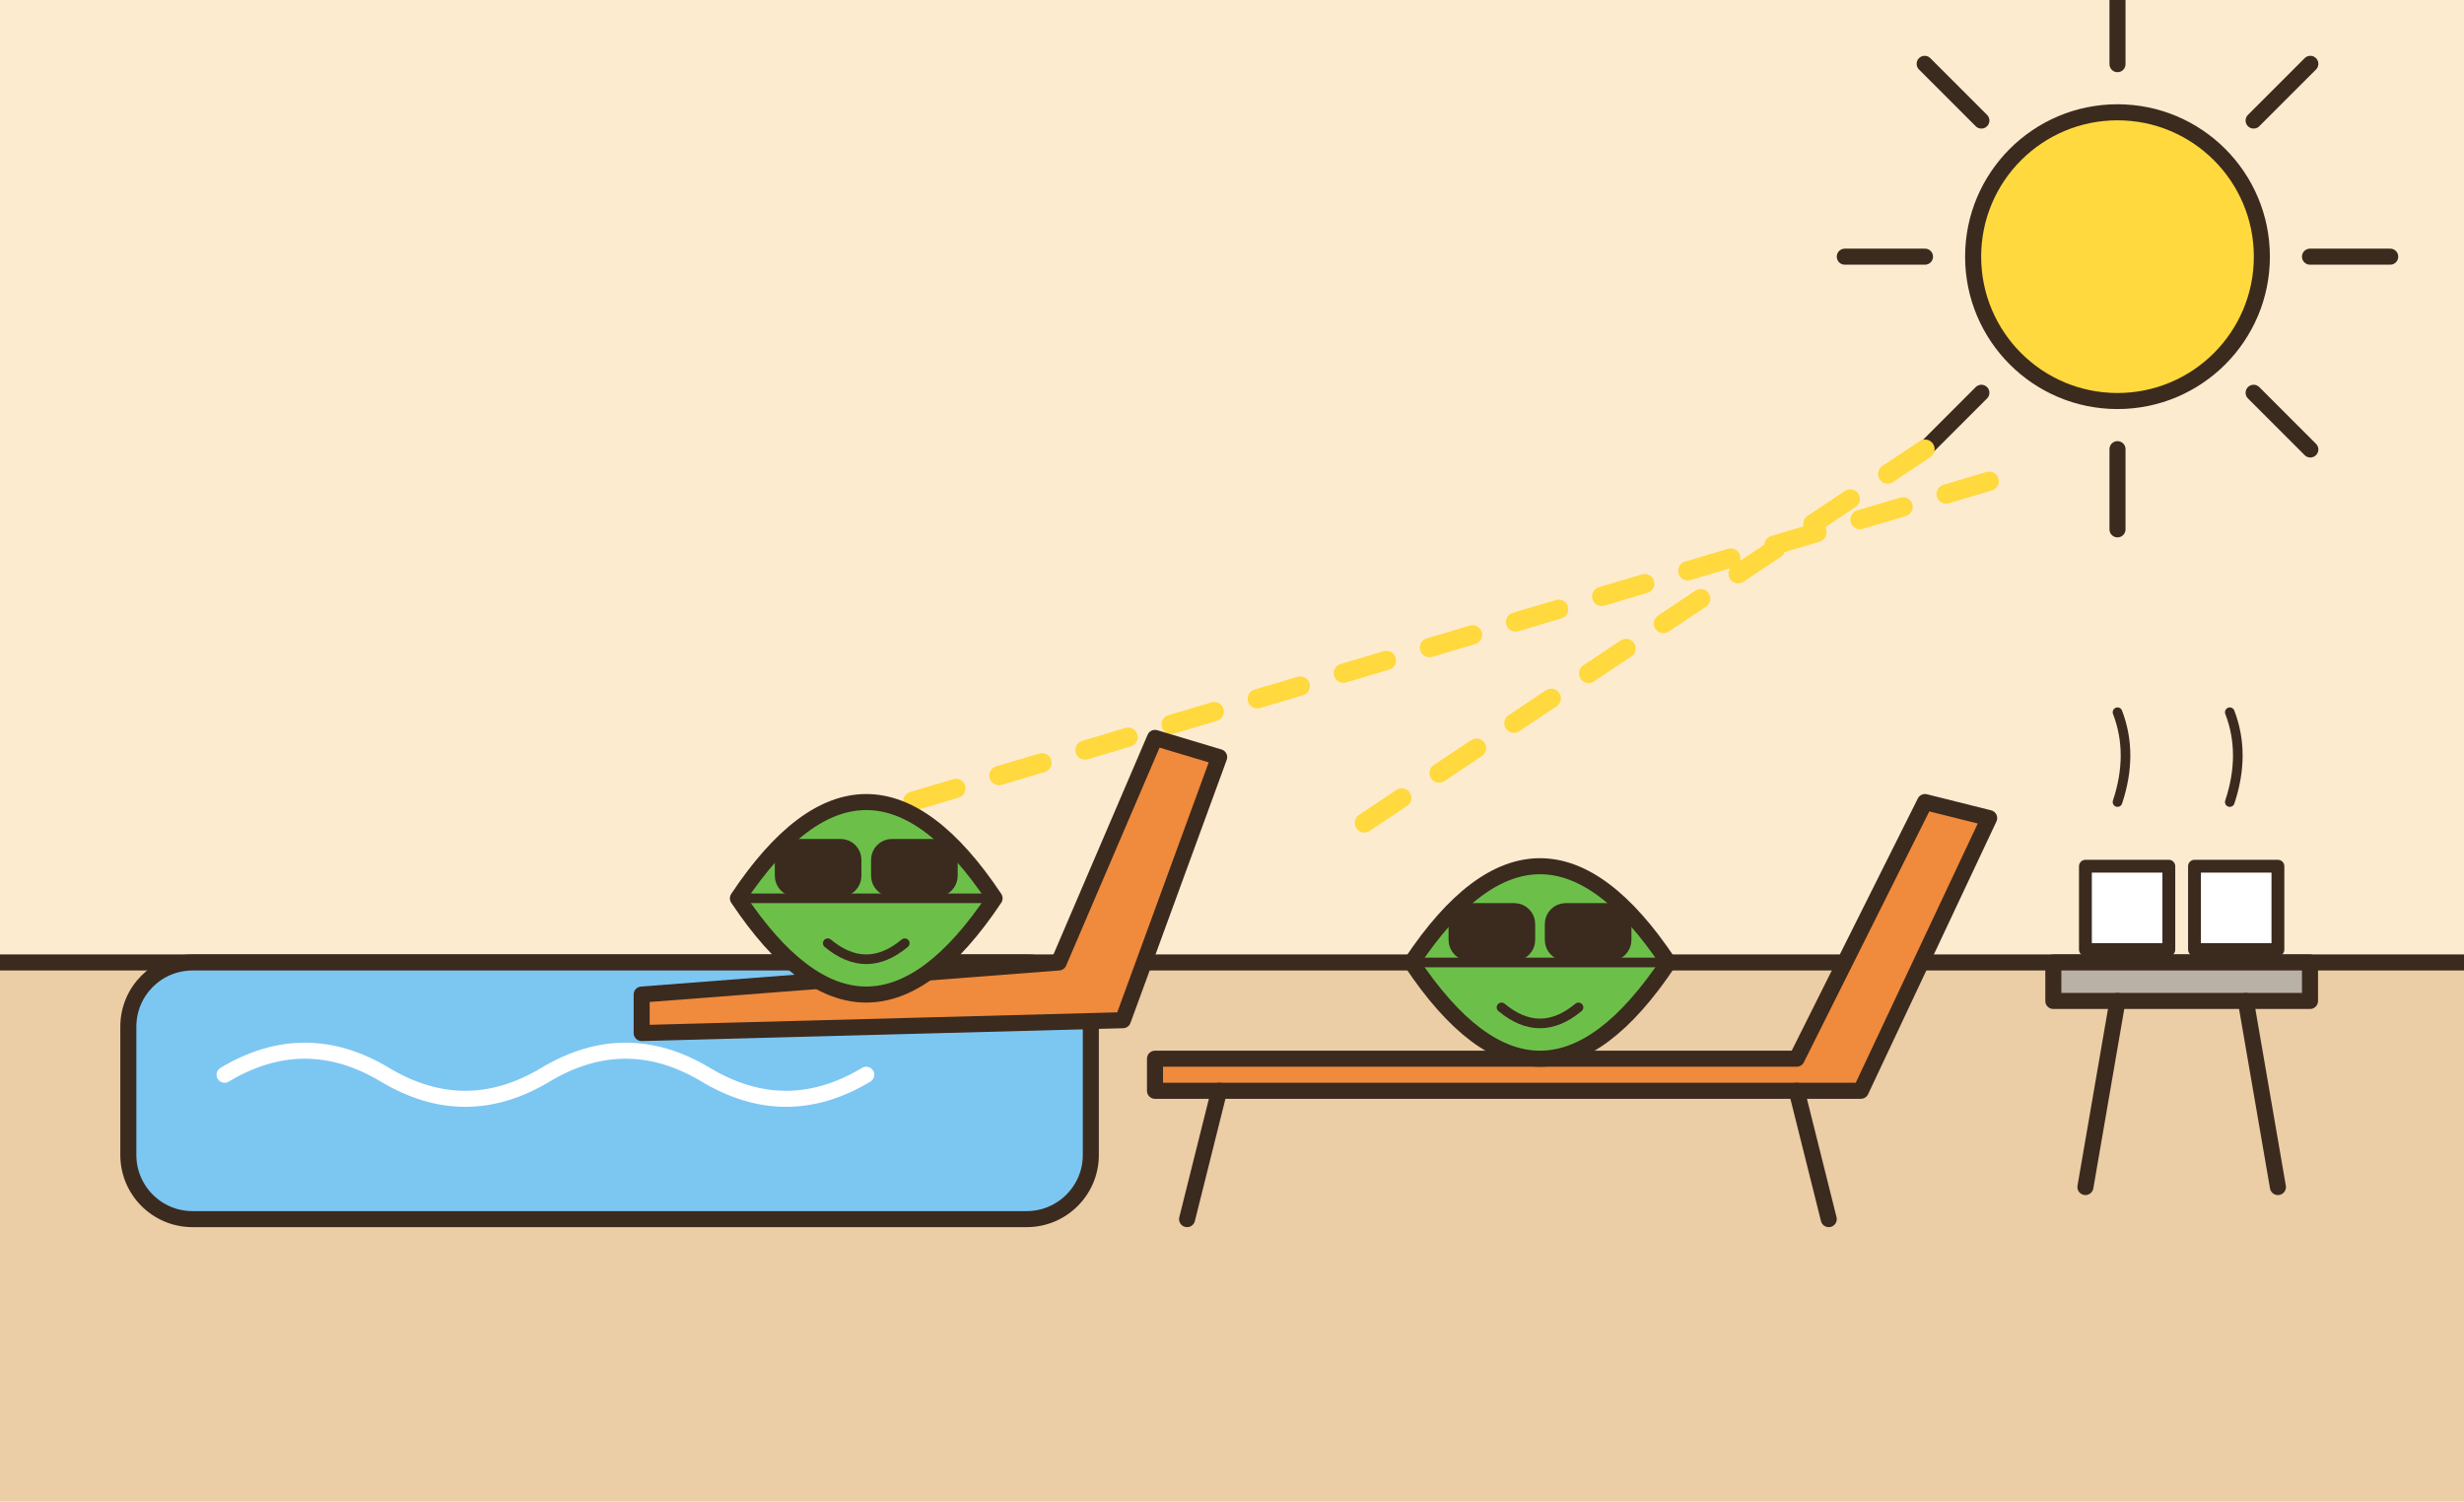
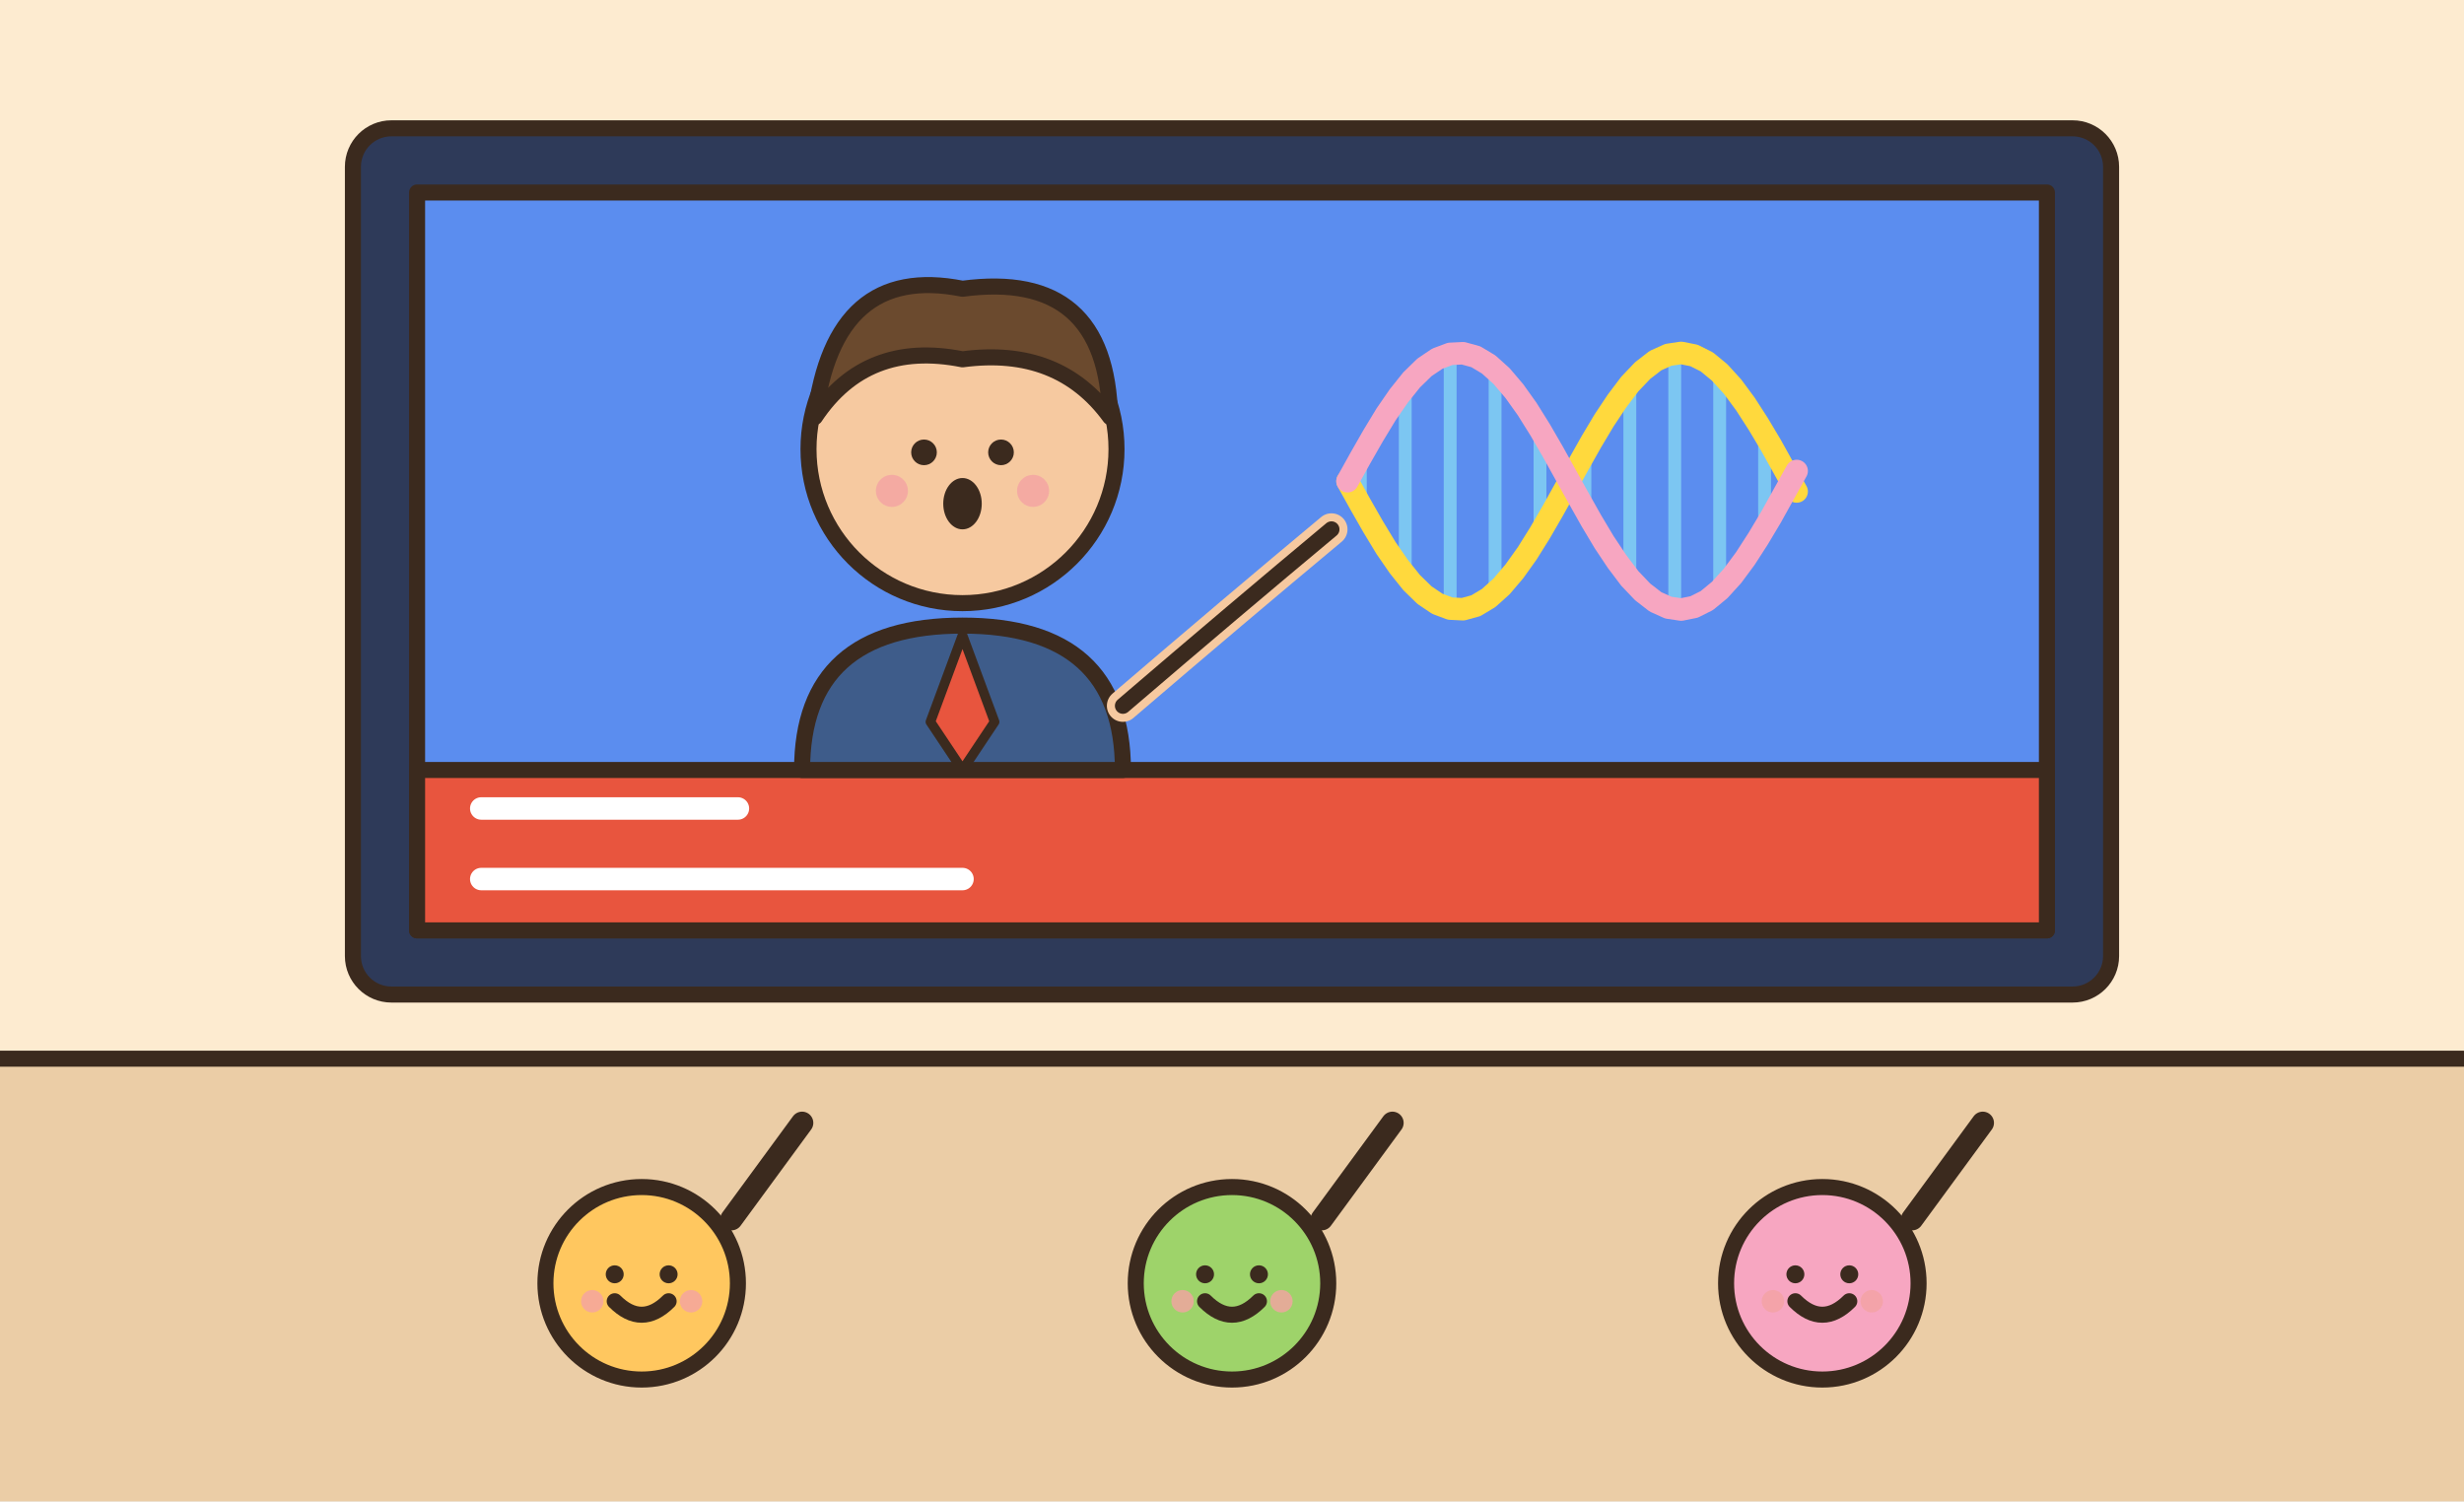
<svg xmlns="http://www.w3.org/2000/svg" viewBox="0 0 768 468" stroke="#3B2A1E" stroke-width="5" stroke-linejoin="round" stroke-linecap="round">
-   <rect x="0" y="0" width="768" height="300" fill="#FDEBD0" stroke="none" />
-   <rect x="0" y="300" width="768" height="168" fill="#EBCDA6" stroke="none" />
-   <line x1="0" y1="300" x2="768" y2="300" />
-   <circle cx="660" cy="80" r="45" fill="#FFD93D" />
-   <line x1="720.0" y1="80.0" x2="745.0" y2="80.0" />
-   <line x1="702.426" y1="122.426" x2="720.104" y2="140.104" />
-   <line x1="660.0" y1="140.0" x2="660.0" y2="165.0" />
-   <line x1="617.574" y1="122.426" x2="599.896" y2="140.104" />
-   <line x1="600.0" y1="80" x2="575.0" y2="80" />
-   <line x1="617.574" y1="37.574" x2="599.896" y2="19.896" />
-   <line x1="660.0" y1="20.0" x2="660.0" y2="-5.0" />
-   <line x1="702.426" y1="37.574" x2="720.104" y2="19.896" />
-   <path d="M600 140 L420 260 M620 150 L250 260" stroke="#FFD93D" stroke-width="6" stroke-dasharray="14 14" />
-   <rect x="40" y="300" width="300" height="80" rx="20" fill="#7CC6F2" />
-   <path d="M70 335 Q95 320 120 335 Q145 350 170 335 Q195 320 220 335 Q245 350 270 335" fill="none" stroke="#FFFFFF" stroke-width="5" />
-   <path d="M360 330 L560 330 L600 250 L620 255 L580 340 L360 340 Z" fill="#F08A3C" />
-   <line x1="380" y1="340" x2="370" y2="380" />
-   <line x1="560" y1="340" x2="570" y2="380" />
-   <path d="M440 300 Q480 240 520 300 Q480 360 440 300 Z" fill="#6CC04A" />
-   <path d="M440 300 L520 300" stroke-width="3" />
-   <rect x="454" y="284" width="22" height="13" rx="4" fill="#3B2A1E" />
-   <rect x="484" y="284" width="22" height="13" rx="4" fill="#3B2A1E" />
-   <path d="M468 314 Q480 324 492 314" fill="none" stroke-width="3" />
-   <path d="M200 310 L330 300 L360 230 L380 236 L350 318 L200 322 Z" fill="#F08A3C" />
-   <path d="M230 280 Q270 220 310 280 Q270 340 230 280 Z" fill="#6CC04A" />
-   <path d="M230 280 L310 280" stroke-width="3" />
-   <rect x="244" y="264" width="22" height="13" rx="4" fill="#3B2A1E" />
-   <rect x="274" y="264" width="22" height="13" rx="4" fill="#3B2A1E" />
-   <path d="M258 294 Q270 304 282 294" fill="none" stroke-width="3" />
-   <rect x="640" y="300" width="80" height="12" fill="#B9B1A6" />
-   <line x1="660" y1="312" x2="650" y2="370" />
-   <line x1="700" y1="312" x2="710" y2="370" />
-   <rect x="650" y="270" width="26" height="26" fill="#FFFFFF" stroke-width="4" />
-   <rect x="684" y="270" width="26" height="26" fill="#FFFFFF" stroke-width="4" />
-   <path d="M660 250 Q665 235 660 222 M695 250 Q700 235 695 222" fill="none" stroke-width="3" />
+   <rect x="0" y="0" width="768" height="330" fill="#FDEBD0" stroke="none" />
+   <rect x="0" y="330" width="768" height="138" fill="#EBCDA6" stroke="none" />
+   <line x1="0" y1="330" x2="768" y2="330" />
+   <rect x="110" y="40" width="548" height="270" rx="12" fill="#2E3A59" />
+   <rect x="130" y="60" width="508" height="230" fill="#5B8DEF" />
+   <rect x="130" y="240" width="508" height="50" fill="#E8553E" />
+   <path d="M150 252 L230 252 M150 274 L300 274" stroke="#FFFFFF" stroke-width="7" />
+   <circle cx="300" cy="140" r="48" fill="#F6C9A0" />
+   <path d="M254 130 Q260 82 300 90 Q345 84 346 130 Q330 108 300 112 Q270 106 254 130 Z" fill="#6B4A2E" />
+   <circle cx="288.0" cy="141.0" r="4.0" fill="#3B2A1E" stroke="none" />
+   <circle cx="312.0" cy="141.0" r="4.0" fill="#3B2A1E" stroke="none" />
+   <ellipse cx="300" cy="157.0" rx="6.0" ry="8.0" fill="#3B2A1E" stroke="none" />
+   <circle cx="278.0" cy="153.0" r="5.0" fill="#F4A3A3" stroke="none" opacity="0.8" />
+   <circle cx="322.0" cy="153.0" r="5.0" fill="#F4A3A3" stroke="none" opacity="0.8" />
+   <path d="M250 240 Q250 195 300 195 Q350 195 350 240 Z" fill="#3E5C8A" />
+   <path d="M300 198 L290 225 L300 240 L310 225 Z" fill="#E8553E" stroke-width="3" />
+   <path d="M350 220 Q385 190 415 165" fill="none" stroke-width="10" stroke="#F6C9A0" />
+   <path d="M350 220 Q385 190 415 165" fill="none" />
+   <line x1="424" y1="157.233" x2="424" y2="142.767" stroke-width="4" stroke="#7CC6F2" />
+   <line x1="438" y1="179.196" x2="438" y2="120.804" stroke-width="4" stroke="#7CC6F2" />
+   <line x1="452" y1="189.73" x2="452" y2="110.27" stroke-width="4" stroke="#7CC6F2" />
+   <line x1="466" y1="184.711" x2="466" y2="115.289" stroke-width="4" stroke="#7CC6F2" />
+   <line x1="480" y1="166.103" x2="480" y2="133.897" stroke-width="4" stroke="#7CC6F2" />
+   <line x1="494" y1="141.191" x2="494" y2="158.809" stroke-width="4" stroke="#7CC6F2" />
+   <line x1="508" y1="119.728" x2="508" y2="180.272" stroke-width="4" stroke="#7CC6F2" />
+   <line x1="522" y1="110.116" x2="522" y2="189.884" stroke-width="4" stroke="#7CC6F2" />
+   <line x1="536" y1="116.117" x2="536" y2="183.883" stroke-width="4" stroke="#7CC6F2" />
+   <line x1="550" y1="135.383" x2="550" y2="164.617" stroke-width="4" stroke="#7CC6F2" />
+   <polyline points="420,150.0 424,157.2 428,164.2 432,170.8 436,176.6 440,181.6 444,185.5 448,188.2 452,189.7 456,189.9 460,188.8 464,186.4 468,182.8 472,178.1 476,172.5 480,166.1 484,159.2 488,152.0 492,144.8 496,137.7 500,131.0 504,125.0 508,119.7 512,115.5 516,112.4 520,110.6 524,110.0 528,110.8 532,112.8 536,116.1 540,120.5 544,125.9 548,132.1 552,138.8 556,146.0 560,153.2" fill="none" stroke="#FFD93D" stroke-width="7" />
+   <polyline points="420,150.0 424,142.8 428,135.8 432,129.2 436,123.4 440,118.4 444,114.5 448,111.8 452,110.3 456,110.1 460,111.2 464,113.6 468,117.2 472,121.9 476,127.5 480,133.9 484,140.8 488,148.0 492,155.2 496,162.3 500,169.0 504,175.0 508,180.3 512,184.5 516,187.6 520,189.4 524,190.0 528,189.2 532,187.2 536,183.9 540,179.5 544,174.1 548,167.9 552,161.2 556,154.0 560,146.8" fill="none" stroke="#F7A6C1" stroke-width="7" />
+   <circle cx="200" cy="400" r="30" fill="#FFC75F" />
+   <circle cx="191.6" cy="397.2" r="2.8" fill="#3B2A1E" stroke="none" />
+   <circle cx="208.4" cy="397.2" r="2.8" fill="#3B2A1E" stroke="none" />
+   <path d="M191.6 405.6 Q200 414.0 208.4 405.6" fill="none" />
+   <circle cx="184.6" cy="405.6" r="3.5" fill="#F4A3A3" stroke="none" opacity="0.8" />
+   <circle cx="215.4" cy="405.6" r="3.5" fill="#F4A3A3" stroke="none" opacity="0.8" />
+   <path d="M228 380 L250 350" stroke-width="7" />
+   <circle cx="384" cy="400" r="30" fill="#9ED36A" />
+   <circle cx="375.6" cy="397.2" r="2.8" fill="#3B2A1E" stroke="none" />
+   <circle cx="392.4" cy="397.2" r="2.8" fill="#3B2A1E" stroke="none" />
+   <path d="M375.6 405.6 Q384 414.0 392.4 405.6" fill="none" />
+   <circle cx="368.6" cy="405.6" r="3.5" fill="#F4A3A3" stroke="none" opacity="0.8" />
+   <circle cx="399.4" cy="405.6" r="3.5" fill="#F4A3A3" stroke="none" opacity="0.8" />
+   <path d="M412 380 L434 350" stroke-width="7" />
+   <circle cx="568" cy="400" r="30" fill="#F7A6C1" />
+   <circle cx="559.6" cy="397.2" r="2.8" fill="#3B2A1E" stroke="none" />
+   <circle cx="576.4" cy="397.2" r="2.8" fill="#3B2A1E" stroke="none" />
+   <path d="M559.6 405.6 Q568 414.0 576.4 405.6" fill="none" />
+   <circle cx="552.6" cy="405.6" r="3.5" fill="#F4A3A3" stroke="none" opacity="0.8" />
+   <circle cx="583.4" cy="405.6" r="3.5" fill="#F4A3A3" stroke="none" opacity="0.8" />
+   <path d="M596 380 L618 350" stroke-width="7" />
</svg>
